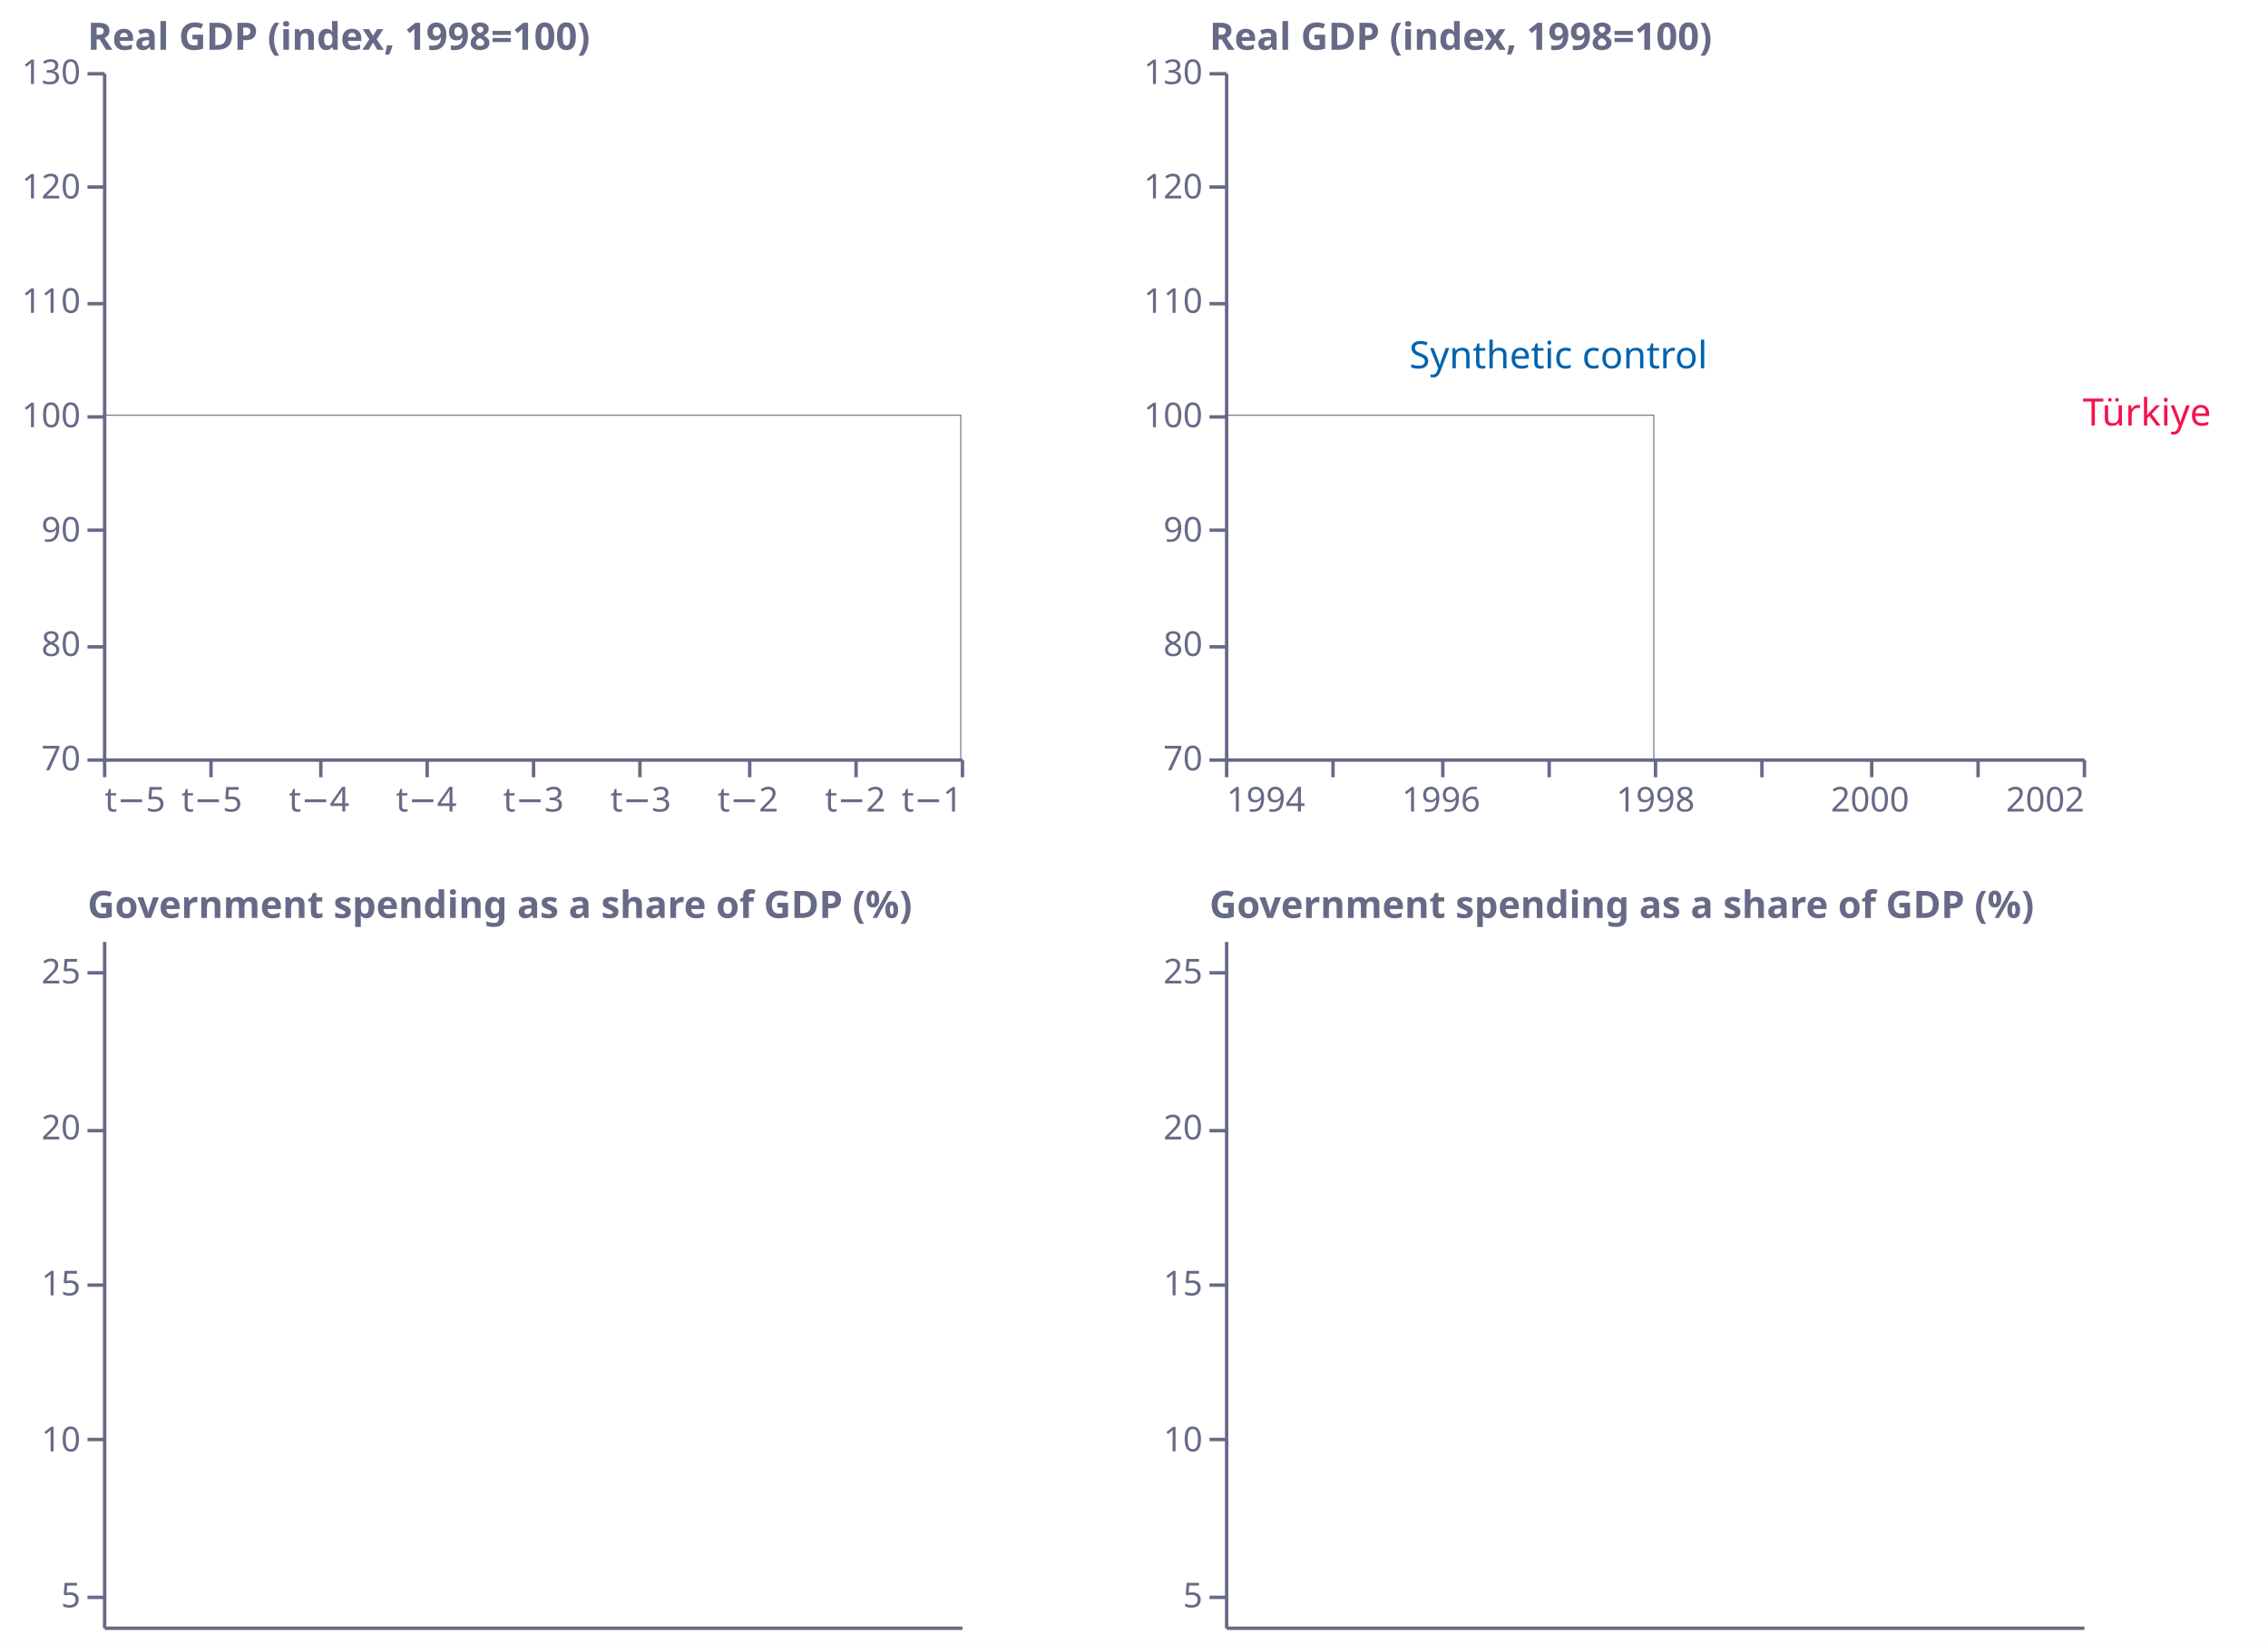
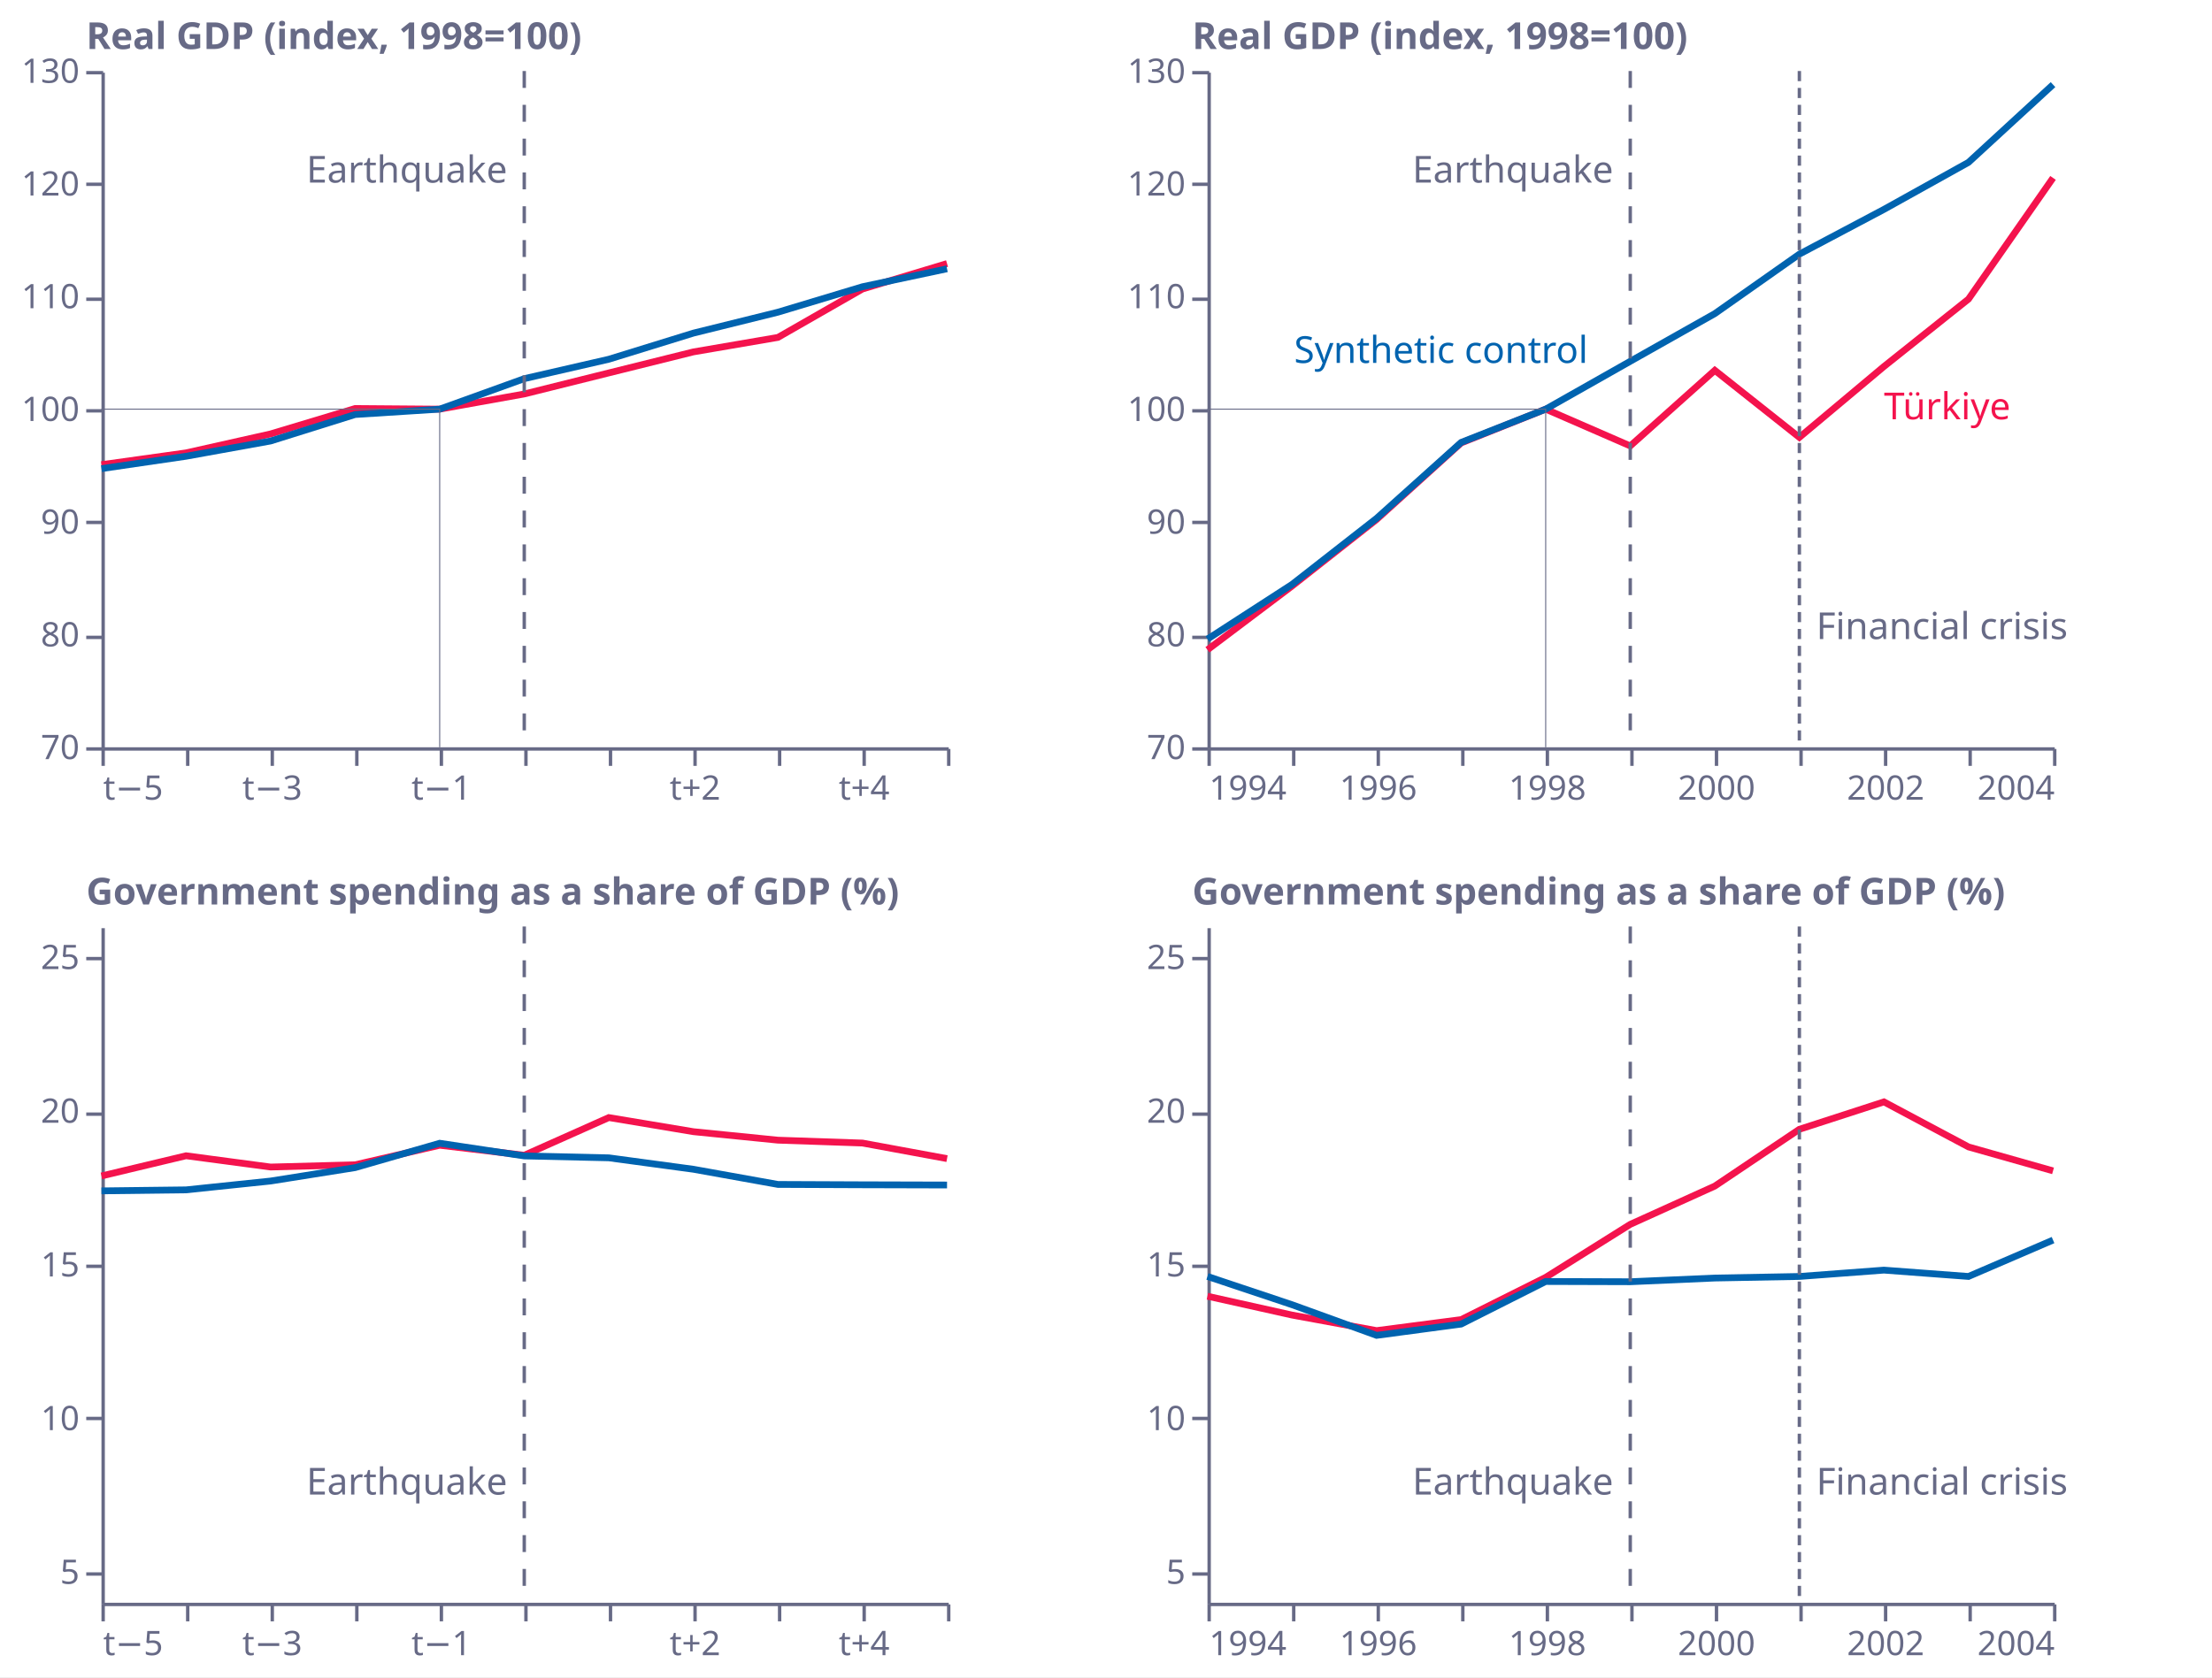
- <svg xmlns="http://www.w3.org/2000/svg" version="1.1" class="marks" width="661" height="479" viewBox="0 0 661 479">
-   <rect width="661" height="479" fill="white" />
+ <svg xmlns="http://www.w3.org/2000/svg" version="1.1" class="marks" width="654" height="496" viewBox="0 0 654 496">
+   <rect width="654" height="496" fill="white" />
  <g fill="none" stroke-miterlimit="10" transform="translate(30,21)">
    <g class="mark-group role-frame root" role="graphics-object" aria-roledescription="group mark container">
      <g transform="translate(0,0)">
        <path class="background" aria-hidden="true" d="M0,0h0v0h0Z" />
        <g>
          <g class="mark-group role-scope concat_0_group" role="graphics-object" aria-roledescription="group mark container">
            <g transform="translate(0,0)">
              <path class="background" aria-hidden="true" d="M0,0h0v0h0Z" />
              <g>
                <g class="mark-group role-scope concat_0_concat_0_group" role="graphics-object" aria-roledescription="group mark container">
                  <g transform="translate(0,0)">
                    <path class="background" aria-hidden="true" d="M0,0h250v200h-250Z" />
                    <g>
-                       <g class="mark-group role-axis" role="graphics-symbol" aria-roledescription="axis" aria-label="X-axis for a linear scale with values from −5 to −1">
+                       <g class="mark-group role-axis" role="graphics-symbol" aria-roledescription="axis" aria-label="X-axis for a linear scale with values from −5 to 5">
                        <g transform="translate(0.5,200.5)">
                          <path class="background" aria-hidden="true" d="M0,0h0v0h0Z" pointer-events="none" />
                          <g>
                            <g class="mark-rule role-axis-tick" pointer-events="none">
                              <line transform="translate(0,0)" x2="0" y2="5" stroke="#676A86" stroke-width="1" opacity="1" />
-                               <line transform="translate(31,0)" x2="0" y2="5" stroke="#676A86" stroke-width="1" opacity="1" />
-                               <line transform="translate(63,0)" x2="0" y2="5" stroke="#676A86" stroke-width="1" opacity="1" />
-                               <line transform="translate(94,0)" x2="0" y2="5" stroke="#676A86" stroke-width="1" opacity="1" />
+                               <line transform="translate(25,0)" x2="0" y2="5" stroke="#676A86" stroke-width="1" opacity="1" />
+                               <line transform="translate(50,0)" x2="0" y2="5" stroke="#676A86" stroke-width="1" opacity="1" />
+                               <line transform="translate(75,0)" x2="0" y2="5" stroke="#676A86" stroke-width="1" opacity="1" />
+                               <line transform="translate(100,0)" x2="0" y2="5" stroke="#676A86" stroke-width="1" opacity="1" />
                              <line transform="translate(125,0)" x2="0" y2="5" stroke="#676A86" stroke-width="1" opacity="1" />
-                               <line transform="translate(156,0)" x2="0" y2="5" stroke="#676A86" stroke-width="1" opacity="1" />
-                               <line transform="translate(188,0)" x2="0" y2="5" stroke="#676A86" stroke-width="1" opacity="1" />
-                               <line transform="translate(219,0)" x2="0" y2="5" stroke="#676A86" stroke-width="1" opacity="1" />
+                               <line transform="translate(150,0)" x2="0" y2="5" stroke="#676A86" stroke-width="1" opacity="1" />
+                               <line transform="translate(175,0)" x2="0" y2="5" stroke="#676A86" stroke-width="1" opacity="1" />
+                               <line transform="translate(200,0)" x2="0" y2="5" stroke="#676A86" stroke-width="1" opacity="1" />
+                               <line transform="translate(225,0)" x2="0" y2="5" stroke="#676A86" stroke-width="1" opacity="1" />
                              <line transform="translate(250,0)" x2="0" y2="5" stroke="#676A86" stroke-width="1" opacity="1" />
                            </g>
                            <g class="mark-text role-axis-label" pointer-events="none">
                              <text text-anchor="start" transform="translate(0,15)" font-family="sans-serif" font-size="10px" fill="#676A86" opacity="1">t−5</text>
-                               <text text-anchor="middle" transform="translate(31.25,15)" font-family="sans-serif" font-size="10px" fill="#676A86" opacity="1">t−5</text>
-                               <text text-anchor="middle" transform="translate(62.5,15)" font-family="sans-serif" font-size="10px" fill="#676A86" opacity="1">t−4</text>
-                               <text text-anchor="middle" transform="translate(93.75,15)" font-family="sans-serif" font-size="10px" fill="#676A86" opacity="1">t−4</text>
-                               <text text-anchor="middle" transform="translate(125,15)" font-family="sans-serif" font-size="10px" fill="#676A86" opacity="1">t−3</text>
-                               <text text-anchor="middle" transform="translate(156.25,15)" font-family="sans-serif" font-size="10px" fill="#676A86" opacity="1">t−3</text>
-                               <text text-anchor="middle" transform="translate(187.5,15)" font-family="sans-serif" font-size="10px" fill="#676A86" opacity="1">t−2</text>
-                               <text text-anchor="middle" transform="translate(218.75,15)" font-family="sans-serif" font-size="10px" fill="#676A86" opacity="1">t−2</text>
-                               <text text-anchor="end" transform="translate(250,15)" font-family="sans-serif" font-size="10px" fill="#676A86" opacity="1">t−1</text>
+                               <text text-anchor="middle" transform="translate(25,15)" font-family="sans-serif" font-size="10px" fill="#676A86" opacity="0">t−4</text>
+                               <text text-anchor="middle" transform="translate(50,15)" font-family="sans-serif" font-size="10px" fill="#676A86" opacity="1">t−3</text>
+                               <text text-anchor="middle" transform="translate(75,15)" font-family="sans-serif" font-size="10px" fill="#676A86" opacity="0">t−2</text>
+                               <text text-anchor="middle" transform="translate(100,15)" font-family="sans-serif" font-size="10px" fill="#676A86" opacity="1">t−1</text>
+                               <text text-anchor="middle" transform="translate(125,15)" font-family="sans-serif" font-size="10px" fill="#676A86" opacity="1" />
+                               <text text-anchor="middle" transform="translate(150,15)" font-family="sans-serif" font-size="10px" fill="#676A86" opacity="0">t+1</text>
+                               <text text-anchor="middle" transform="translate(175,15)" font-family="sans-serif" font-size="10px" fill="#676A86" opacity="1">t+2</text>
+                               <text text-anchor="middle" transform="translate(200,15)" font-family="sans-serif" font-size="10px" fill="#676A86" opacity="0">t+3</text>
+                               <text text-anchor="middle" transform="translate(225,15)" font-family="sans-serif" font-size="10px" fill="#676A86" opacity="1">t+4</text>
+                               <text text-anchor="end" transform="translate(250,15)" font-family="sans-serif" font-size="10px" fill="#676A86" opacity="0">t+5</text>
                            </g>
                            <g class="mark-rule role-axis-domain" pointer-events="none">
                              <line transform="translate(0,0)" x2="250" y2="0" stroke="#676A86" stroke-width="1" opacity="1" />
                            </g>
                          </g>
                          <path class="foreground" aria-hidden="true" d="" pointer-events="none" display="none" />
                        </g>
                      </g>
                      <g class="mark-group role-axis" role="graphics-symbol" aria-roledescription="axis" aria-label="Y-axis titled 'Real GDP (index, 1998=100)' for a linear scale with values from 70 to 130">
                        <g transform="translate(0.5,0.5)">
                          <path class="background" aria-hidden="true" d="M0,0h0v0h0Z" pointer-events="none" />
                          <g>
                            <g class="mark-rule role-axis-tick" pointer-events="none">
                              <line transform="translate(0,200)" x2="-5" y2="0" stroke="#676A86" stroke-width="1" opacity="1" />
                              <line transform="translate(0,167)" x2="-5" y2="0" stroke="#676A86" stroke-width="1" opacity="1" />
                              <line transform="translate(0,133)" x2="-5" y2="0" stroke="#676A86" stroke-width="1" opacity="1" />
                              <line transform="translate(0,100)" x2="-5" y2="0" stroke="#676A86" stroke-width="1" opacity="1" />
                              <line transform="translate(0,67)" x2="-5" y2="0" stroke="#676A86" stroke-width="1" opacity="1" />
                              <line transform="translate(0,33)" x2="-5" y2="0" stroke="#676A86" stroke-width="1" opacity="1" />
                              <line transform="translate(0,0)" x2="-5" y2="0" stroke="#676A86" stroke-width="1" opacity="1" />
                            </g>
                            <g class="mark-text role-axis-label" pointer-events="none">
                              <text text-anchor="end" transform="translate(-7,203)" font-family="sans-serif" font-size="10px" fill="#676A86" opacity="1">70</text>
                              <text text-anchor="end" transform="translate(-7,169.6667)" font-family="sans-serif" font-size="10px" fill="#676A86" opacity="1">80</text>
                              <text text-anchor="end" transform="translate(-7,136.3333)" font-family="sans-serif" font-size="10px" fill="#676A86" opacity="1">90</text>
                              <text text-anchor="end" transform="translate(-7,103)" font-family="sans-serif" font-size="10px" fill="#676A86" opacity="1">100</text>
                              <text text-anchor="end" transform="translate(-7,69.66667)" font-family="sans-serif" font-size="10px" fill="#676A86" opacity="1">110</text>
                              <text text-anchor="end" transform="translate(-7,36.33333)" font-family="sans-serif" font-size="10px" fill="#676A86" opacity="1">120</text>
                              <text text-anchor="end" transform="translate(-7,3)" font-family="sans-serif" font-size="10px" fill="#676A86" opacity="1">130</text>
                            </g>
                            <g class="mark-rule role-axis-domain" pointer-events="none">
                              <line transform="translate(0,200)" x2="0" y2="-200" stroke="#676A86" stroke-width="1" opacity="1" />
                            </g>
                            <g class="mark-text role-axis-title" pointer-events="none">
                              <text text-anchor="start" transform="translate(-5,-7)" font-family="sans-serif" font-size="11px" font-weight="bold" fill="#676A86" opacity="1">Real GDP (index, 1998=100)</text>
                            </g>
                          </g>
                          <path class="foreground" aria-hidden="true" d="" pointer-events="none" display="none" />
                        </g>
                      </g>
-                       <g class="mark-area role-mark concat_0_concat_0_layer_0_marks" role="graphics-symbol" aria-roledescription="area mark container" />
-                       <g class="mark-line role-mark concat_0_concat_0_layer_1_marks" role="graphics-symbol" aria-roledescription="line mark container" />
-                       <g class="mark-line role-mark concat_0_concat_0_layer_2_marks" role="graphics-symbol" aria-roledescription="line mark container" />
-                       <g class="mark-rule role-mark concat_0_concat_0_layer_3_marks" role="graphics-symbol" aria-roledescription="rule mark container" />
-                       <g class="mark-text role-mark concat_0_concat_0_layer_4_marks" role="graphics-object" aria-roledescription="text mark container" />
+                       <g class="mark-area role-mark concat_0_concat_0_layer_0_marks" role="graphics-object" aria-roledescription="area mark container">
+                         <path aria-label="d: −5; y1: 90.6307474894; y2: NaN" role="graphics-symbol" aria-roledescription="area mark" d="M0,131.231L25,122.231L50,114.732L75,104.813L100,100L125,99.898L150,95.179L175,91.624L200,87.362L225,74.698L250,68.282L250,68.282L225,74.698L200,87.362L175,91.624L150,95.179L125,99.898L100,100L75,104.813L50,114.732L25,122.231L0,131.231Z" fill="#F4134D" opacity="0.1" />
+                       </g>
+                       <g class="mark-line role-mark concat_0_concat_0_layer_1_marks" role="graphics-object" aria-roledescription="line mark container">
+                         <path aria-label="d: −5; gdpt: 95.0714680476" role="graphics-symbol" aria-roledescription="line mark" d="M0,116.428L25,112.933L50,107.328L75,99.808L100,100L125,95.514L150,89.287L175,83.072L200,78.788L225,64.469L250,56.941" stroke="#F4134D" stroke-width="2" />
+                       </g>
+                       <g class="mark-line role-mark concat_0_concat_0_layer_2_marks" role="graphics-object" aria-roledescription="line mark container">
+                         <path aria-label="d: −5; gdps: 94.721930223" role="graphics-symbol" aria-roledescription="line mark" d="M0,117.594L25,113.939L50,109.422L75,101.59L100,100L125,90.985L150,85.244L175,77.52L200,71.328L225,63.8L250,58.488" stroke="#0063AF" stroke-width="2" />
+                       </g>
+                       <g class="mark-rule role-mark concat_0_concat_0_layer_3_marks" role="graphics-object" aria-roledescription="rule mark container">
+                         <line aria-label="d: 0" role="graphics-symbol" aria-roledescription="rule mark" transform="translate(125,0)" x2="0" y2="200" stroke="#676A86" stroke-dasharray="5,5" />
+                       </g>
+                       <g class="mark-text role-mark concat_0_concat_0_layer_4_marks" role="graphics-object" aria-roledescription="text mark container">
+                         <text aria-label="d: 0" role="graphics-symbol" aria-roledescription="text mark" text-anchor="end" transform="translate(120,33)" font-family="sans-serif" font-size="11px" fill="#676A86">Earthquake</text>
+                       </g>
                      <g class="mark-line role-mark concat_0_concat_0_layer_5_marks" role="graphics-object" aria-roledescription="line mark container">
-                         <path aria-label="x: −5; y: 100" role="graphics-symbol" aria-roledescription="line mark" d="M0,100L250,100L250,200" stroke="#676A86" stroke-width="0.3" />
+                         <path aria-label="x: −5; y: 100" role="graphics-symbol" aria-roledescription="line mark" d="M0,100L100,100L100,200" stroke="#676A86" stroke-width="0.3" />
                      </g>
                    </g>
                    <path class="foreground" aria-hidden="true" d="" display="none" />
                  </g>
                </g>
                <g class="mark-group role-scope concat_0_concat_1_group" role="graphics-object" aria-roledescription="group mark container">
                  <g transform="translate(0,253)">
                    <path class="background" aria-hidden="true" d="M0,0h250v200h-250Z" />
                    <g>
-                       <g class="mark-group role-axis" role="graphics-symbol" aria-roledescription="axis" aria-label="X-axis for a linear scale with values from Infinity to −Infinity">
+                       <g class="mark-group role-axis" role="graphics-symbol" aria-roledescription="axis" aria-label="X-axis for a linear scale with values from −5 to 5">
                        <g transform="translate(0.5,200.5)">
                          <path class="background" aria-hidden="true" d="M0,0h0v0h0Z" pointer-events="none" />
                          <g>
-                             <g class="mark-rule role-axis-tick" pointer-events="none" />
-                             <g class="mark-text role-axis-label" pointer-events="none" />
+                             <g class="mark-rule role-axis-tick" pointer-events="none">
+                               <line transform="translate(0,0)" x2="0" y2="5" stroke="#676A86" stroke-width="1" opacity="1" />
+                               <line transform="translate(25,0)" x2="0" y2="5" stroke="#676A86" stroke-width="1" opacity="1" />
+                               <line transform="translate(50,0)" x2="0" y2="5" stroke="#676A86" stroke-width="1" opacity="1" />
+                               <line transform="translate(75,0)" x2="0" y2="5" stroke="#676A86" stroke-width="1" opacity="1" />
+                               <line transform="translate(100,0)" x2="0" y2="5" stroke="#676A86" stroke-width="1" opacity="1" />
+                               <line transform="translate(125,0)" x2="0" y2="5" stroke="#676A86" stroke-width="1" opacity="1" />
+                               <line transform="translate(150,0)" x2="0" y2="5" stroke="#676A86" stroke-width="1" opacity="1" />
+                               <line transform="translate(175,0)" x2="0" y2="5" stroke="#676A86" stroke-width="1" opacity="1" />
+                               <line transform="translate(200,0)" x2="0" y2="5" stroke="#676A86" stroke-width="1" opacity="1" />
+                               <line transform="translate(225,0)" x2="0" y2="5" stroke="#676A86" stroke-width="1" opacity="1" />
+                               <line transform="translate(250,0)" x2="0" y2="5" stroke="#676A86" stroke-width="1" opacity="1" />
+                             </g>
+                             <g class="mark-text role-axis-label" pointer-events="none">
+                               <text text-anchor="start" transform="translate(0,15)" font-family="sans-serif" font-size="10px" fill="#676A86" opacity="1">t−5</text>
+                               <text text-anchor="middle" transform="translate(25,15)" font-family="sans-serif" font-size="10px" fill="#676A86" opacity="0">t−4</text>
+                               <text text-anchor="middle" transform="translate(50,15)" font-family="sans-serif" font-size="10px" fill="#676A86" opacity="1">t−3</text>
+                               <text text-anchor="middle" transform="translate(75,15)" font-family="sans-serif" font-size="10px" fill="#676A86" opacity="0">t−2</text>
+                               <text text-anchor="middle" transform="translate(100,15)" font-family="sans-serif" font-size="10px" fill="#676A86" opacity="1">t−1</text>
+                               <text text-anchor="middle" transform="translate(125,15)" font-family="sans-serif" font-size="10px" fill="#676A86" opacity="1" />
+                               <text text-anchor="middle" transform="translate(150,15)" font-family="sans-serif" font-size="10px" fill="#676A86" opacity="0">t+1</text>
+                               <text text-anchor="middle" transform="translate(175,15)" font-family="sans-serif" font-size="10px" fill="#676A86" opacity="1">t+2</text>
+                               <text text-anchor="middle" transform="translate(200,15)" font-family="sans-serif" font-size="10px" fill="#676A86" opacity="0">t+3</text>
+                               <text text-anchor="middle" transform="translate(225,15)" font-family="sans-serif" font-size="10px" fill="#676A86" opacity="1">t+4</text>
+                               <text text-anchor="end" transform="translate(250,15)" font-family="sans-serif" font-size="10px" fill="#676A86" opacity="0">t+5</text>
+                             </g>
                            <g class="mark-rule role-axis-domain" pointer-events="none">
                              <line transform="translate(0,0)" x2="250" y2="0" stroke="#676A86" stroke-width="1" opacity="1" />
                            </g>
                          </g>
                          <path class="foreground" aria-hidden="true" d="" pointer-events="none" display="none" />
                        </g>
                      </g>
                      <g class="mark-group role-axis" role="graphics-symbol" aria-roledescription="axis" aria-label="Y-axis titled 'Government spending as a share of GDP (%)' for a linear scale with values from 4 to 26">
                        <g transform="translate(0.5,0.5)">
                          <path class="background" aria-hidden="true" d="M0,0h0v0h0Z" pointer-events="none" />
                          <g>
                            <g class="mark-rule role-axis-tick" pointer-events="none">
                              <line transform="translate(0,191)" x2="-5" y2="0" stroke="#676A86" stroke-width="1" opacity="1" />
                              <line transform="translate(0,145)" x2="-5" y2="0" stroke="#676A86" stroke-width="1" opacity="1" />
                              <line transform="translate(0,100)" x2="-5" y2="0" stroke="#676A86" stroke-width="1" opacity="1" />
                              <line transform="translate(0,55)" x2="-5" y2="0" stroke="#676A86" stroke-width="1" opacity="1" />
                              <line transform="translate(0,9)" x2="-5" y2="0" stroke="#676A86" stroke-width="1" opacity="1" />
                            </g>
                            <g class="mark-text role-axis-label" pointer-events="none">
                              <text text-anchor="end" transform="translate(-7,193.9091)" font-family="sans-serif" font-size="10px" fill="#676A86" opacity="1">5</text>
                              <text text-anchor="end" transform="translate(-7,148.4545)" font-family="sans-serif" font-size="10px" fill="#676A86" opacity="1">10</text>
                              <text text-anchor="end" transform="translate(-7,103)" font-family="sans-serif" font-size="10px" fill="#676A86" opacity="1">15</text>
                              <text text-anchor="end" transform="translate(-7,57.54545)" font-family="sans-serif" font-size="10px" fill="#676A86" opacity="1">20</text>
                              <text text-anchor="end" transform="translate(-7,12.09091)" font-family="sans-serif" font-size="10px" fill="#676A86" opacity="1">25</text>
                            </g>
                            <g class="mark-rule role-axis-domain" pointer-events="none">
                              <line transform="translate(0,200)" x2="0" y2="-200" stroke="#676A86" stroke-width="1" opacity="1" />
                            </g>
                            <g class="mark-text role-axis-title" pointer-events="none">
                              <text text-anchor="start" transform="translate(-5,-7)" font-family="sans-serif" font-size="11px" font-weight="bold" fill="#676A86" opacity="1">Government spending as a share of GDP (%)</text>
                            </g>
                          </g>
                          <path class="foreground" aria-hidden="true" d="" pointer-events="none" display="none" />
                        </g>
                      </g>
-                       <g class="mark-area role-mark concat_0_concat_1_layer_0_marks" role="graphics-symbol" aria-roledescription="area mark container" />
-                       <g class="mark-line role-mark concat_0_concat_1_layer_1_marks" role="graphics-symbol" aria-roledescription="line mark container" />
-                       <g class="mark-line role-mark concat_0_concat_1_layer_2_marks" role="graphics-symbol" aria-roledescription="line mark container" />
-                       <g class="mark-rule role-mark concat_0_concat_1_layer_3_marks" role="graphics-symbol" aria-roledescription="rule mark container" />
-                       <g class="mark-text role-mark concat_0_concat_1_layer_4_marks" role="graphics-object" aria-roledescription="text mark container" />
+                       <g class="mark-area role-mark concat_0_concat_1_layer_0_marks" role="graphics-object" aria-roledescription="area mark container">
+                         <path aria-label="d: −5; y3: 13.8469737023; y4: NaN" role="graphics-symbol" aria-roledescription="area mark" d="M0,110.482L25,111.517L50,109.579L75,103.003L100,95.67L125,94.069L150,85.935L175,86.771L200,88.928L225,89.857L250,92.266L250,92.266L225,89.857L200,88.928L175,86.771L150,85.935L125,94.069L100,95.67L75,103.003L50,109.579L25,111.517L0,110.482Z" fill="#F4134D" opacity="0.1" />
+                       </g>
+                       <g class="mark-line role-mark concat_0_concat_1_layer_1_marks" role="graphics-object" aria-roledescription="line mark container">
+                         <path aria-label="d: −5; govt: 17.8841248155" role="graphics-symbol" aria-roledescription="line mark" d="M0,73.781L25,67.807L50,71.138L75,70.474L100,64.695L125,67.662L150,56.511L175,60.686L200,63.195L225,64.047L250,68.655" stroke="#F4134D" stroke-width="2" />
+                       </g>
+                       <g class="mark-line role-mark concat_0_concat_1_layer_2_marks" role="graphics-object" aria-roledescription="line mark container">
+                         <path aria-label="d: −5; govs: 17.3989981413" role="graphics-symbol" aria-roledescription="line mark" d="M0,78.191L25,77.891L50,75.281L75,71.315L100,64.106L125,67.857L150,68.419L175,71.796L200,76.286L225,76.39L250,76.456" stroke="#0063AF" stroke-width="2" />
+                       </g>
+                       <g class="mark-rule role-mark concat_0_concat_1_layer_3_marks" role="graphics-object" aria-roledescription="rule mark container">
+                         <line aria-label="d: 0" role="graphics-symbol" aria-roledescription="rule mark" transform="translate(125,0)" x2="0" y2="200" stroke="#676A86" stroke-dasharray="5,5" />
+                       </g>
+                       <g class="mark-text role-mark concat_0_concat_1_layer_4_marks" role="graphics-object" aria-roledescription="text mark container">
+                         <text aria-label="d: 0" role="graphics-symbol" aria-roledescription="text mark" text-anchor="end" transform="translate(120,168)" font-family="sans-serif" font-size="11px" fill="#676A86">Earthquake</text>
+                       </g>
                    </g>
                    <path class="foreground" aria-hidden="true" d="" display="none" />
                  </g>
                </g>
              </g>
              <path class="foreground" aria-hidden="true" d="" display="none" />
            </g>
          </g>
          <g class="mark-group role-scope concat_1_group" role="graphics-object" aria-roledescription="group mark container">
            <g transform="translate(327,0)">
              <path class="background" aria-hidden="true" d="M0,0h0v0h0Z" />
              <g>
                <g class="mark-group role-scope concat_1_concat_0_group" role="graphics-object" aria-roledescription="group mark container">
                  <g transform="translate(0,0)">
                    <path class="background" aria-hidden="true" d="M0,0h250v200h-250Z" />
                    <g>
-                       <g class="mark-group role-axis" role="graphics-symbol" aria-roledescription="axis" aria-label="X-axis for a linear scale with values from 1994 to 2002">
+                       <g class="mark-group role-axis" role="graphics-symbol" aria-roledescription="axis" aria-label="X-axis for a linear scale with values from 1994 to 2004">
                        <g transform="translate(0.5,200.5)">
                          <path class="background" aria-hidden="true" d="M0,0h0v0h0Z" pointer-events="none" />
                          <g>
                            <g class="mark-rule role-axis-tick" pointer-events="none">
                              <line transform="translate(0,0)" x2="0" y2="5" stroke="#676A86" stroke-width="1" opacity="1" />
-                               <line transform="translate(31,0)" x2="0" y2="5" stroke="#676A86" stroke-width="1" opacity="1" />
-                               <line transform="translate(63,0)" x2="0" y2="5" stroke="#676A86" stroke-width="1" opacity="1" />
-                               <line transform="translate(94,0)" x2="0" y2="5" stroke="#676A86" stroke-width="1" opacity="1" />
+                               <line transform="translate(25,0)" x2="0" y2="5" stroke="#676A86" stroke-width="1" opacity="1" />
+                               <line transform="translate(50,0)" x2="0" y2="5" stroke="#676A86" stroke-width="1" opacity="1" />
+                               <line transform="translate(75,0)" x2="0" y2="5" stroke="#676A86" stroke-width="1" opacity="1" />
+                               <line transform="translate(100,0)" x2="0" y2="5" stroke="#676A86" stroke-width="1" opacity="1" />
                              <line transform="translate(125,0)" x2="0" y2="5" stroke="#676A86" stroke-width="1" opacity="1" />
-                               <line transform="translate(156,0)" x2="0" y2="5" stroke="#676A86" stroke-width="1" opacity="1" />
-                               <line transform="translate(188,0)" x2="0" y2="5" stroke="#676A86" stroke-width="1" opacity="1" />
-                               <line transform="translate(219,0)" x2="0" y2="5" stroke="#676A86" stroke-width="1" opacity="1" />
+                               <line transform="translate(150,0)" x2="0" y2="5" stroke="#676A86" stroke-width="1" opacity="1" />
+                               <line transform="translate(175,0)" x2="0" y2="5" stroke="#676A86" stroke-width="1" opacity="1" />
+                               <line transform="translate(200,0)" x2="0" y2="5" stroke="#676A86" stroke-width="1" opacity="1" />
+                               <line transform="translate(225,0)" x2="0" y2="5" stroke="#676A86" stroke-width="1" opacity="1" />
                              <line transform="translate(250,0)" x2="0" y2="5" stroke="#676A86" stroke-width="1" opacity="1" />
                            </g>
                            <g class="mark-text role-axis-label" pointer-events="none">
                              <text text-anchor="start" transform="translate(0,15)" font-family="sans-serif" font-size="10px" fill="#676A86" opacity="1">1994</text>
-                               <text text-anchor="middle" transform="translate(31.25,15)" font-family="sans-serif" font-size="10px" fill="#676A86" opacity="0">1995</text>
-                               <text text-anchor="middle" transform="translate(62.5,15)" font-family="sans-serif" font-size="10px" fill="#676A86" opacity="1">1996</text>
-                               <text text-anchor="middle" transform="translate(93.75,15)" font-family="sans-serif" font-size="10px" fill="#676A86" opacity="0">1997</text>
-                               <text text-anchor="middle" transform="translate(125,15)" font-family="sans-serif" font-size="10px" fill="#676A86" opacity="1">1998</text>
-                               <text text-anchor="middle" transform="translate(156.25,15)" font-family="sans-serif" font-size="10px" fill="#676A86" opacity="0">r</text>
-                               <text text-anchor="middle" transform="translate(187.5,15)" font-family="sans-serif" font-size="10px" fill="#676A86" opacity="1">2000</text>
-                               <text text-anchor="middle" transform="translate(218.75,15)" font-family="sans-serif" font-size="10px" fill="#676A86" opacity="0">2001</text>
-                               <text text-anchor="end" transform="translate(250,15)" font-family="sans-serif" font-size="10px" fill="#676A86" opacity="1">2002</text>
+                               <text text-anchor="middle" transform="translate(25,15)" font-family="sans-serif" font-size="10px" fill="#676A86" opacity="0">1995</text>
+                               <text text-anchor="middle" transform="translate(50,15)" font-family="sans-serif" font-size="10px" fill="#676A86" opacity="1">1996</text>
+                               <text text-anchor="middle" transform="translate(75,15)" font-family="sans-serif" font-size="10px" fill="#676A86" opacity="0">1997</text>
+                               <text text-anchor="middle" transform="translate(100,15)" font-family="sans-serif" font-size="10px" fill="#676A86" opacity="1">1998</text>
+                               <text text-anchor="middle" transform="translate(125,15)" font-family="sans-serif" font-size="10px" fill="#676A86" opacity="0">r</text>
+                               <text text-anchor="middle" transform="translate(150,15)" font-family="sans-serif" font-size="10px" fill="#676A86" opacity="1">2000</text>
+                               <text text-anchor="middle" transform="translate(175,15)" font-family="sans-serif" font-size="10px" fill="#676A86" opacity="0">2001</text>
+                               <text text-anchor="middle" transform="translate(200,15)" font-family="sans-serif" font-size="10px" fill="#676A86" opacity="1">2002</text>
+                               <text text-anchor="middle" transform="translate(225,15)" font-family="sans-serif" font-size="10px" fill="#676A86" opacity="0">2003</text>
+                               <text text-anchor="end" transform="translate(250,15)" font-family="sans-serif" font-size="10px" fill="#676A86" opacity="1">2004</text>
                            </g>
                            <g class="mark-rule role-axis-domain" pointer-events="none">
                              <line transform="translate(0,0)" x2="250" y2="0" stroke="#676A86" stroke-width="1" opacity="1" />
                            </g>
                          </g>
                          <path class="foreground" aria-hidden="true" d="" pointer-events="none" display="none" />
                        </g>
                      </g>
                      <g class="mark-group role-axis" role="graphics-symbol" aria-roledescription="axis" aria-label="Y-axis titled 'Real GDP (index, 1998=100)' for a linear scale with values from 70 to 130">
                        <g transform="translate(0.5,0.5)">
                          <path class="background" aria-hidden="true" d="M0,0h0v0h0Z" pointer-events="none" />
                          <g>
                            <g class="mark-rule role-axis-tick" pointer-events="none">
                              <line transform="translate(0,200)" x2="-5" y2="0" stroke="#676A86" stroke-width="1" opacity="1" />
                              <line transform="translate(0,167)" x2="-5" y2="0" stroke="#676A86" stroke-width="1" opacity="1" />
                              <line transform="translate(0,133)" x2="-5" y2="0" stroke="#676A86" stroke-width="1" opacity="1" />
                              <line transform="translate(0,100)" x2="-5" y2="0" stroke="#676A86" stroke-width="1" opacity="1" />
                              <line transform="translate(0,67)" x2="-5" y2="0" stroke="#676A86" stroke-width="1" opacity="1" />
                              <line transform="translate(0,33)" x2="-5" y2="0" stroke="#676A86" stroke-width="1" opacity="1" />
                              <line transform="translate(0,0)" x2="-5" y2="0" stroke="#676A86" stroke-width="1" opacity="1" />
                            </g>
                            <g class="mark-text role-axis-label" pointer-events="none">
                              <text text-anchor="end" transform="translate(-7,203)" font-family="sans-serif" font-size="10px" fill="#676A86" opacity="1">70</text>
                              <text text-anchor="end" transform="translate(-7,169.6667)" font-family="sans-serif" font-size="10px" fill="#676A86" opacity="1">80</text>
                              <text text-anchor="end" transform="translate(-7,136.3333)" font-family="sans-serif" font-size="10px" fill="#676A86" opacity="1">90</text>
                              <text text-anchor="end" transform="translate(-7,103)" font-family="sans-serif" font-size="10px" fill="#676A86" opacity="1">100</text>
                              <text text-anchor="end" transform="translate(-7,69.66667)" font-family="sans-serif" font-size="10px" fill="#676A86" opacity="1">110</text>
                              <text text-anchor="end" transform="translate(-7,36.33333)" font-family="sans-serif" font-size="10px" fill="#676A86" opacity="1">120</text>
                              <text text-anchor="end" transform="translate(-7,3)" font-family="sans-serif" font-size="10px" fill="#676A86" opacity="1">130</text>
                            </g>
                            <g class="mark-rule role-axis-domain" pointer-events="none">
                              <line transform="translate(0,200)" x2="0" y2="-200" stroke="#676A86" stroke-width="1" opacity="1" />
                            </g>
                            <g class="mark-text role-axis-title" pointer-events="none">
                              <text text-anchor="start" transform="translate(-5,-7)" font-family="sans-serif" font-size="11px" font-weight="bold" fill="#676A86" opacity="1">Real GDP (index, 1998=100)</text>
                            </g>
                          </g>
                          <path class="foreground" aria-hidden="true" d="" pointer-events="none" display="none" />
                        </g>
                      </g>
-                       <g class="mark-line role-mark concat_1_concat_0_layer_0_marks" role="graphics-symbol" aria-roledescription="line mark container" />
-                       <g class="mark-line role-mark concat_1_concat_0_layer_1_marks" role="graphics-symbol" aria-roledescription="line mark container" />
-                       <g class="mark-rule role-mark concat_1_concat_0_layer_2_marks" role="graphics-symbol" aria-roledescription="rule mark container" />
-                       <g class="mark-text role-mark concat_1_concat_0_layer_3_marks" role="graphics-object" aria-roledescription="text mark container" />
-                       <g class="mark-rule role-mark concat_1_concat_0_layer_4_marks" role="graphics-symbol" aria-roledescription="rule mark container" />
-                       <g class="mark-text role-mark concat_1_concat_0_layer_5_marks" role="graphics-object" aria-roledescription="text mark container" />
+                       <g class="mark-line role-mark concat_1_concat_0_layer_0_marks" role="graphics-object" aria-roledescription="line mark container">
+                         <path aria-label="year: 1994; gdpt: 78.6477393772" role="graphics-symbol" aria-roledescription="line mark" d="M0,171.174L25,152.322L50,132.636L75,109.997L100,100L125,110.877L150,88.521L175,108.347L200,87.393L225,67.456L250,31.615" stroke="#F4134D" stroke-width="2" />
+                       </g>
+                       <g class="mark-line role-mark concat_1_concat_0_layer_1_marks" role="graphics-object" aria-roledescription="line mark container">
+                         <path aria-label="year: 1994; gdps: 79.5985295876" role="graphics-symbol" aria-roledescription="line mark" d="M0,168.005L25,151.84L50,132.298L75,109.841L100,100L125,85.851L150,71.753L175,54.161L200,40.927L225,27.018L250,4.024" stroke="#0063AF" stroke-width="2" />
+                       </g>
+                       <g class="mark-rule role-mark concat_1_concat_0_layer_2_marks" role="graphics-object" aria-roledescription="rule mark container">
+                         <line aria-label="year: 1999" role="graphics-symbol" aria-roledescription="rule mark" transform="translate(125,0)" x2="0" y2="200" stroke="#676A86" stroke-dasharray="5,5" />
+                       </g>
+                       <g class="mark-text role-mark concat_1_concat_0_layer_3_marks" role="graphics-object" aria-roledescription="text mark container">
+                         <text aria-label="year: 1999" role="graphics-symbol" aria-roledescription="text mark" text-anchor="end" transform="translate(120,33)" font-family="sans-serif" font-size="11px" fill="#676A86">Earthquake</text>
+                       </g>
+                       <g class="mark-rule role-mark concat_1_concat_0_layer_4_marks" role="graphics-object" aria-roledescription="rule mark container">
+                         <line aria-label="year: 2001" role="graphics-symbol" aria-roledescription="rule mark" transform="translate(175,0)" x2="0" y2="200" stroke="#676A86" stroke-dasharray="3,2" />
+                       </g>
+                       <g class="mark-text role-mark concat_1_concat_0_layer_5_marks" role="graphics-object" aria-roledescription="text mark container">
+                         <text aria-label="year: 2001" role="graphics-symbol" aria-roledescription="text mark" text-anchor="start" transform="translate(180,168)" font-family="sans-serif" font-size="11px" fill="#676A86">Financial crisis</text>
+                       </g>
                      <g class="mark-text role-mark concat_1_concat_0_layer_6_marks" role="graphics-object" aria-roledescription="text mark container">
-                         <text aria-label="t: Türkiye; x: 2002; y: 100" role="graphics-symbol" aria-roledescription="text mark" text-anchor="start" transform="translate(250,103)" font-family="sans-serif" font-size="11px" fill="#F4134D">Türkiye</text>
+                         <text aria-label="t: Türkiye; x: 2002; y: 100" role="graphics-symbol" aria-roledescription="text mark" text-anchor="start" transform="translate(200,103)" font-family="sans-serif" font-size="11px" fill="#F4134D">Türkiye</text>
                      </g>
                      <g class="mark-text role-mark concat_1_concat_0_layer_7_marks" role="graphics-object" aria-roledescription="text mark container">
-                         <text aria-label="t: Synthetic control; x: 1998.5; y: 105" role="graphics-symbol" aria-roledescription="text mark" text-anchor="end" transform="translate(140.625,86.33333)" font-family="sans-serif" font-size="11px" fill="#0063AF">Synthetic control</text>
+                         <text aria-label="t: Synthetic control; x: 1998.5; y: 105" role="graphics-symbol" aria-roledescription="text mark" text-anchor="end" transform="translate(112.5,86.33333)" font-family="sans-serif" font-size="11px" fill="#0063AF">Synthetic control</text>
                      </g>
                      <g class="mark-line role-mark concat_1_concat_0_layer_8_marks" role="graphics-object" aria-roledescription="line mark container">
-                         <path aria-label="x: 1994; y: 100" role="graphics-symbol" aria-roledescription="line mark" d="M0,100L125,100L125,200" stroke="#676A86" stroke-width="0.3" />
+                         <path aria-label="x: 1994; y: 100" role="graphics-symbol" aria-roledescription="line mark" d="M0,100L100,100L100,200" stroke="#676A86" stroke-width="0.3" />
                      </g>
                    </g>
                    <path class="foreground" aria-hidden="true" d="" display="none" />
                  </g>
                </g>
                <g class="mark-group role-scope concat_1_concat_1_group" role="graphics-object" aria-roledescription="group mark container">
                  <g transform="translate(0,253)">
                    <path class="background" aria-hidden="true" d="M0,0h250v200h-250Z" />
                    <g>
-                       <g class="mark-group role-axis" role="graphics-symbol" aria-roledescription="axis" aria-label="X-axis for a linear scale with values from Infinity to −Infinity">
+                       <g class="mark-group role-axis" role="graphics-symbol" aria-roledescription="axis" aria-label="X-axis for a linear scale with values from 1994 to 2004">
                        <g transform="translate(0.5,200.5)">
                          <path class="background" aria-hidden="true" d="M0,0h0v0h0Z" pointer-events="none" />
                          <g>
-                             <g class="mark-rule role-axis-tick" pointer-events="none" />
-                             <g class="mark-text role-axis-label" pointer-events="none" />
+                             <g class="mark-rule role-axis-tick" pointer-events="none">
+                               <line transform="translate(0,0)" x2="0" y2="5" stroke="#676A86" stroke-width="1" opacity="1" />
+                               <line transform="translate(25,0)" x2="0" y2="5" stroke="#676A86" stroke-width="1" opacity="1" />
+                               <line transform="translate(50,0)" x2="0" y2="5" stroke="#676A86" stroke-width="1" opacity="1" />
+                               <line transform="translate(75,0)" x2="0" y2="5" stroke="#676A86" stroke-width="1" opacity="1" />
+                               <line transform="translate(100,0)" x2="0" y2="5" stroke="#676A86" stroke-width="1" opacity="1" />
+                               <line transform="translate(125,0)" x2="0" y2="5" stroke="#676A86" stroke-width="1" opacity="1" />
+                               <line transform="translate(150,0)" x2="0" y2="5" stroke="#676A86" stroke-width="1" opacity="1" />
+                               <line transform="translate(175,0)" x2="0" y2="5" stroke="#676A86" stroke-width="1" opacity="1" />
+                               <line transform="translate(200,0)" x2="0" y2="5" stroke="#676A86" stroke-width="1" opacity="1" />
+                               <line transform="translate(225,0)" x2="0" y2="5" stroke="#676A86" stroke-width="1" opacity="1" />
+                               <line transform="translate(250,0)" x2="0" y2="5" stroke="#676A86" stroke-width="1" opacity="1" />
+                             </g>
+                             <g class="mark-text role-axis-label" pointer-events="none">
+                               <text text-anchor="start" transform="translate(0,15)" font-family="sans-serif" font-size="10px" fill="#676A86" opacity="1">1994</text>
+                               <text text-anchor="middle" transform="translate(25,15)" font-family="sans-serif" font-size="10px" fill="#676A86" opacity="0">1995</text>
+                               <text text-anchor="middle" transform="translate(50,15)" font-family="sans-serif" font-size="10px" fill="#676A86" opacity="1">1996</text>
+                               <text text-anchor="middle" transform="translate(75,15)" font-family="sans-serif" font-size="10px" fill="#676A86" opacity="0">1997</text>
+                               <text text-anchor="middle" transform="translate(100,15)" font-family="sans-serif" font-size="10px" fill="#676A86" opacity="1">1998</text>
+                               <text text-anchor="middle" transform="translate(125,15)" font-family="sans-serif" font-size="10px" fill="#676A86" opacity="0">r</text>
+                               <text text-anchor="middle" transform="translate(150,15)" font-family="sans-serif" font-size="10px" fill="#676A86" opacity="1">2000</text>
+                               <text text-anchor="middle" transform="translate(175,15)" font-family="sans-serif" font-size="10px" fill="#676A86" opacity="0">2001</text>
+                               <text text-anchor="middle" transform="translate(200,15)" font-family="sans-serif" font-size="10px" fill="#676A86" opacity="1">2002</text>
+                               <text text-anchor="middle" transform="translate(225,15)" font-family="sans-serif" font-size="10px" fill="#676A86" opacity="0">2003</text>
+                               <text text-anchor="end" transform="translate(250,15)" font-family="sans-serif" font-size="10px" fill="#676A86" opacity="1">2004</text>
+                             </g>
                            <g class="mark-rule role-axis-domain" pointer-events="none">
                              <line transform="translate(0,0)" x2="250" y2="0" stroke="#676A86" stroke-width="1" opacity="1" />
                            </g>
                          </g>
                          <path class="foreground" aria-hidden="true" d="" pointer-events="none" display="none" />
                        </g>
                      </g>
                      <g class="mark-group role-axis" role="graphics-symbol" aria-roledescription="axis" aria-label="Y-axis titled 'Government spending as a share of GDP (%)' for a linear scale with values from 4 to 26">
                        <g transform="translate(0.5,0.5)">
                          <path class="background" aria-hidden="true" d="M0,0h0v0h0Z" pointer-events="none" />
                          <g>
                            <g class="mark-rule role-axis-tick" pointer-events="none">
                              <line transform="translate(0,191)" x2="-5" y2="0" stroke="#676A86" stroke-width="1" opacity="1" />
                              <line transform="translate(0,145)" x2="-5" y2="0" stroke="#676A86" stroke-width="1" opacity="1" />
                              <line transform="translate(0,100)" x2="-5" y2="0" stroke="#676A86" stroke-width="1" opacity="1" />
                              <line transform="translate(0,55)" x2="-5" y2="0" stroke="#676A86" stroke-width="1" opacity="1" />
                              <line transform="translate(0,9)" x2="-5" y2="0" stroke="#676A86" stroke-width="1" opacity="1" />
                            </g>
                            <g class="mark-text role-axis-label" pointer-events="none">
                              <text text-anchor="end" transform="translate(-7,193.9091)" font-family="sans-serif" font-size="10px" fill="#676A86" opacity="1">5</text>
                              <text text-anchor="end" transform="translate(-7,148.4545)" font-family="sans-serif" font-size="10px" fill="#676A86" opacity="1">10</text>
                              <text text-anchor="end" transform="translate(-7,103)" font-family="sans-serif" font-size="10px" fill="#676A86" opacity="1">15</text>
                              <text text-anchor="end" transform="translate(-7,57.54545)" font-family="sans-serif" font-size="10px" fill="#676A86" opacity="1">20</text>
                              <text text-anchor="end" transform="translate(-7,12.09091)" font-family="sans-serif" font-size="10px" fill="#676A86" opacity="1">25</text>
                            </g>
                            <g class="mark-rule role-axis-domain" pointer-events="none">
                              <line transform="translate(0,200)" x2="0" y2="-200" stroke="#676A86" stroke-width="1" opacity="1" />
                            </g>
                            <g class="mark-text role-axis-title" pointer-events="none">
                              <text text-anchor="start" transform="translate(-5,-7)" font-family="sans-serif" font-size="11px" font-weight="bold" fill="#676A86" opacity="1">Government spending as a share of GDP (%)</text>
                            </g>
                          </g>
                          <path class="foreground" aria-hidden="true" d="" pointer-events="none" display="none" />
                        </g>
                      </g>
-                       <g class="mark-line role-mark concat_1_concat_1_layer_0_marks" role="graphics-symbol" aria-roledescription="line mark container" />
-                       <g class="mark-line role-mark concat_1_concat_1_layer_1_marks" role="graphics-symbol" aria-roledescription="line mark container" />
-                       <g class="mark-rule role-mark concat_1_concat_1_layer_2_marks" role="graphics-symbol" aria-roledescription="rule mark container" />
-                       <g class="mark-text role-mark concat_1_concat_1_layer_3_marks" role="graphics-object" aria-roledescription="text mark container" />
-                       <g class="mark-rule role-mark concat_1_concat_1_layer_4_marks" role="graphics-symbol" aria-roledescription="rule mark container" />
-                       <g class="mark-text role-mark concat_1_concat_1_layer_5_marks" role="graphics-object" aria-roledescription="text mark container" />
+                       <g class="mark-line role-mark concat_1_concat_1_layer_0_marks" role="graphics-object" aria-roledescription="line mark container">
+                         <path aria-label="year: 1994; govt: 13.9719992876" role="graphics-symbol" aria-roledescription="line mark" d="M0,109.345L25,114.918L50,119.516L75,116.26L100,103.767L125,88.093L150,76.775L175,59.98L200,51.872L225,65.19L250,72.276" stroke="#F4134D" stroke-width="2" />
+                       </g>
+                       <g class="mark-line role-mark concat_1_concat_1_layer_1_marks" role="graphics-object" aria-roledescription="line mark container">
+                         <path aria-label="year: 1994; govs: 14.6150191249" role="graphics-symbol" aria-roledescription="line mark" d="M0,103.5L25,111.858L50,120.923L75,117.587L100,104.989L125,105.064L150,103.968L175,103.504L200,101.627L225,103.502L250,92.74" stroke="#0063AF" stroke-width="2" />
+                       </g>
+                       <g class="mark-rule role-mark concat_1_concat_1_layer_2_marks" role="graphics-object" aria-roledescription="rule mark container">
+                         <line aria-label="year: 1999" role="graphics-symbol" aria-roledescription="rule mark" transform="translate(125,0)" x2="0" y2="200" stroke="#676A86" stroke-dasharray="5,5" />
+                       </g>
+                       <g class="mark-text role-mark concat_1_concat_1_layer_3_marks" role="graphics-object" aria-roledescription="text mark container">
+                         <text aria-label="year: 1999" role="graphics-symbol" aria-roledescription="text mark" text-anchor="end" transform="translate(120,168)" font-family="sans-serif" font-size="11px" fill="#676A86">Earthquake</text>
+                       </g>
+                       <g class="mark-rule role-mark concat_1_concat_1_layer_4_marks" role="graphics-object" aria-roledescription="rule mark container">
+                         <line aria-label="year: 2001" role="graphics-symbol" aria-roledescription="rule mark" transform="translate(175,0)" x2="0" y2="200" stroke="#676A86" stroke-dasharray="3,2" />
+                       </g>
+                       <g class="mark-text role-mark concat_1_concat_1_layer_5_marks" role="graphics-object" aria-roledescription="text mark container">
+                         <text aria-label="year: 2001" role="graphics-symbol" aria-roledescription="text mark" text-anchor="start" transform="translate(180,168)" font-family="sans-serif" font-size="11px" fill="#676A86">Financial crisis</text>
+                       </g>
                    </g>
                    <path class="foreground" aria-hidden="true" d="" display="none" />
                  </g>
                </g>
              </g>
              <path class="foreground" aria-hidden="true" d="" display="none" />
            </g>
          </g>
        </g>
        <path class="foreground" aria-hidden="true" d="" display="none" />
      </g>
    </g>
  </g>
</svg>
